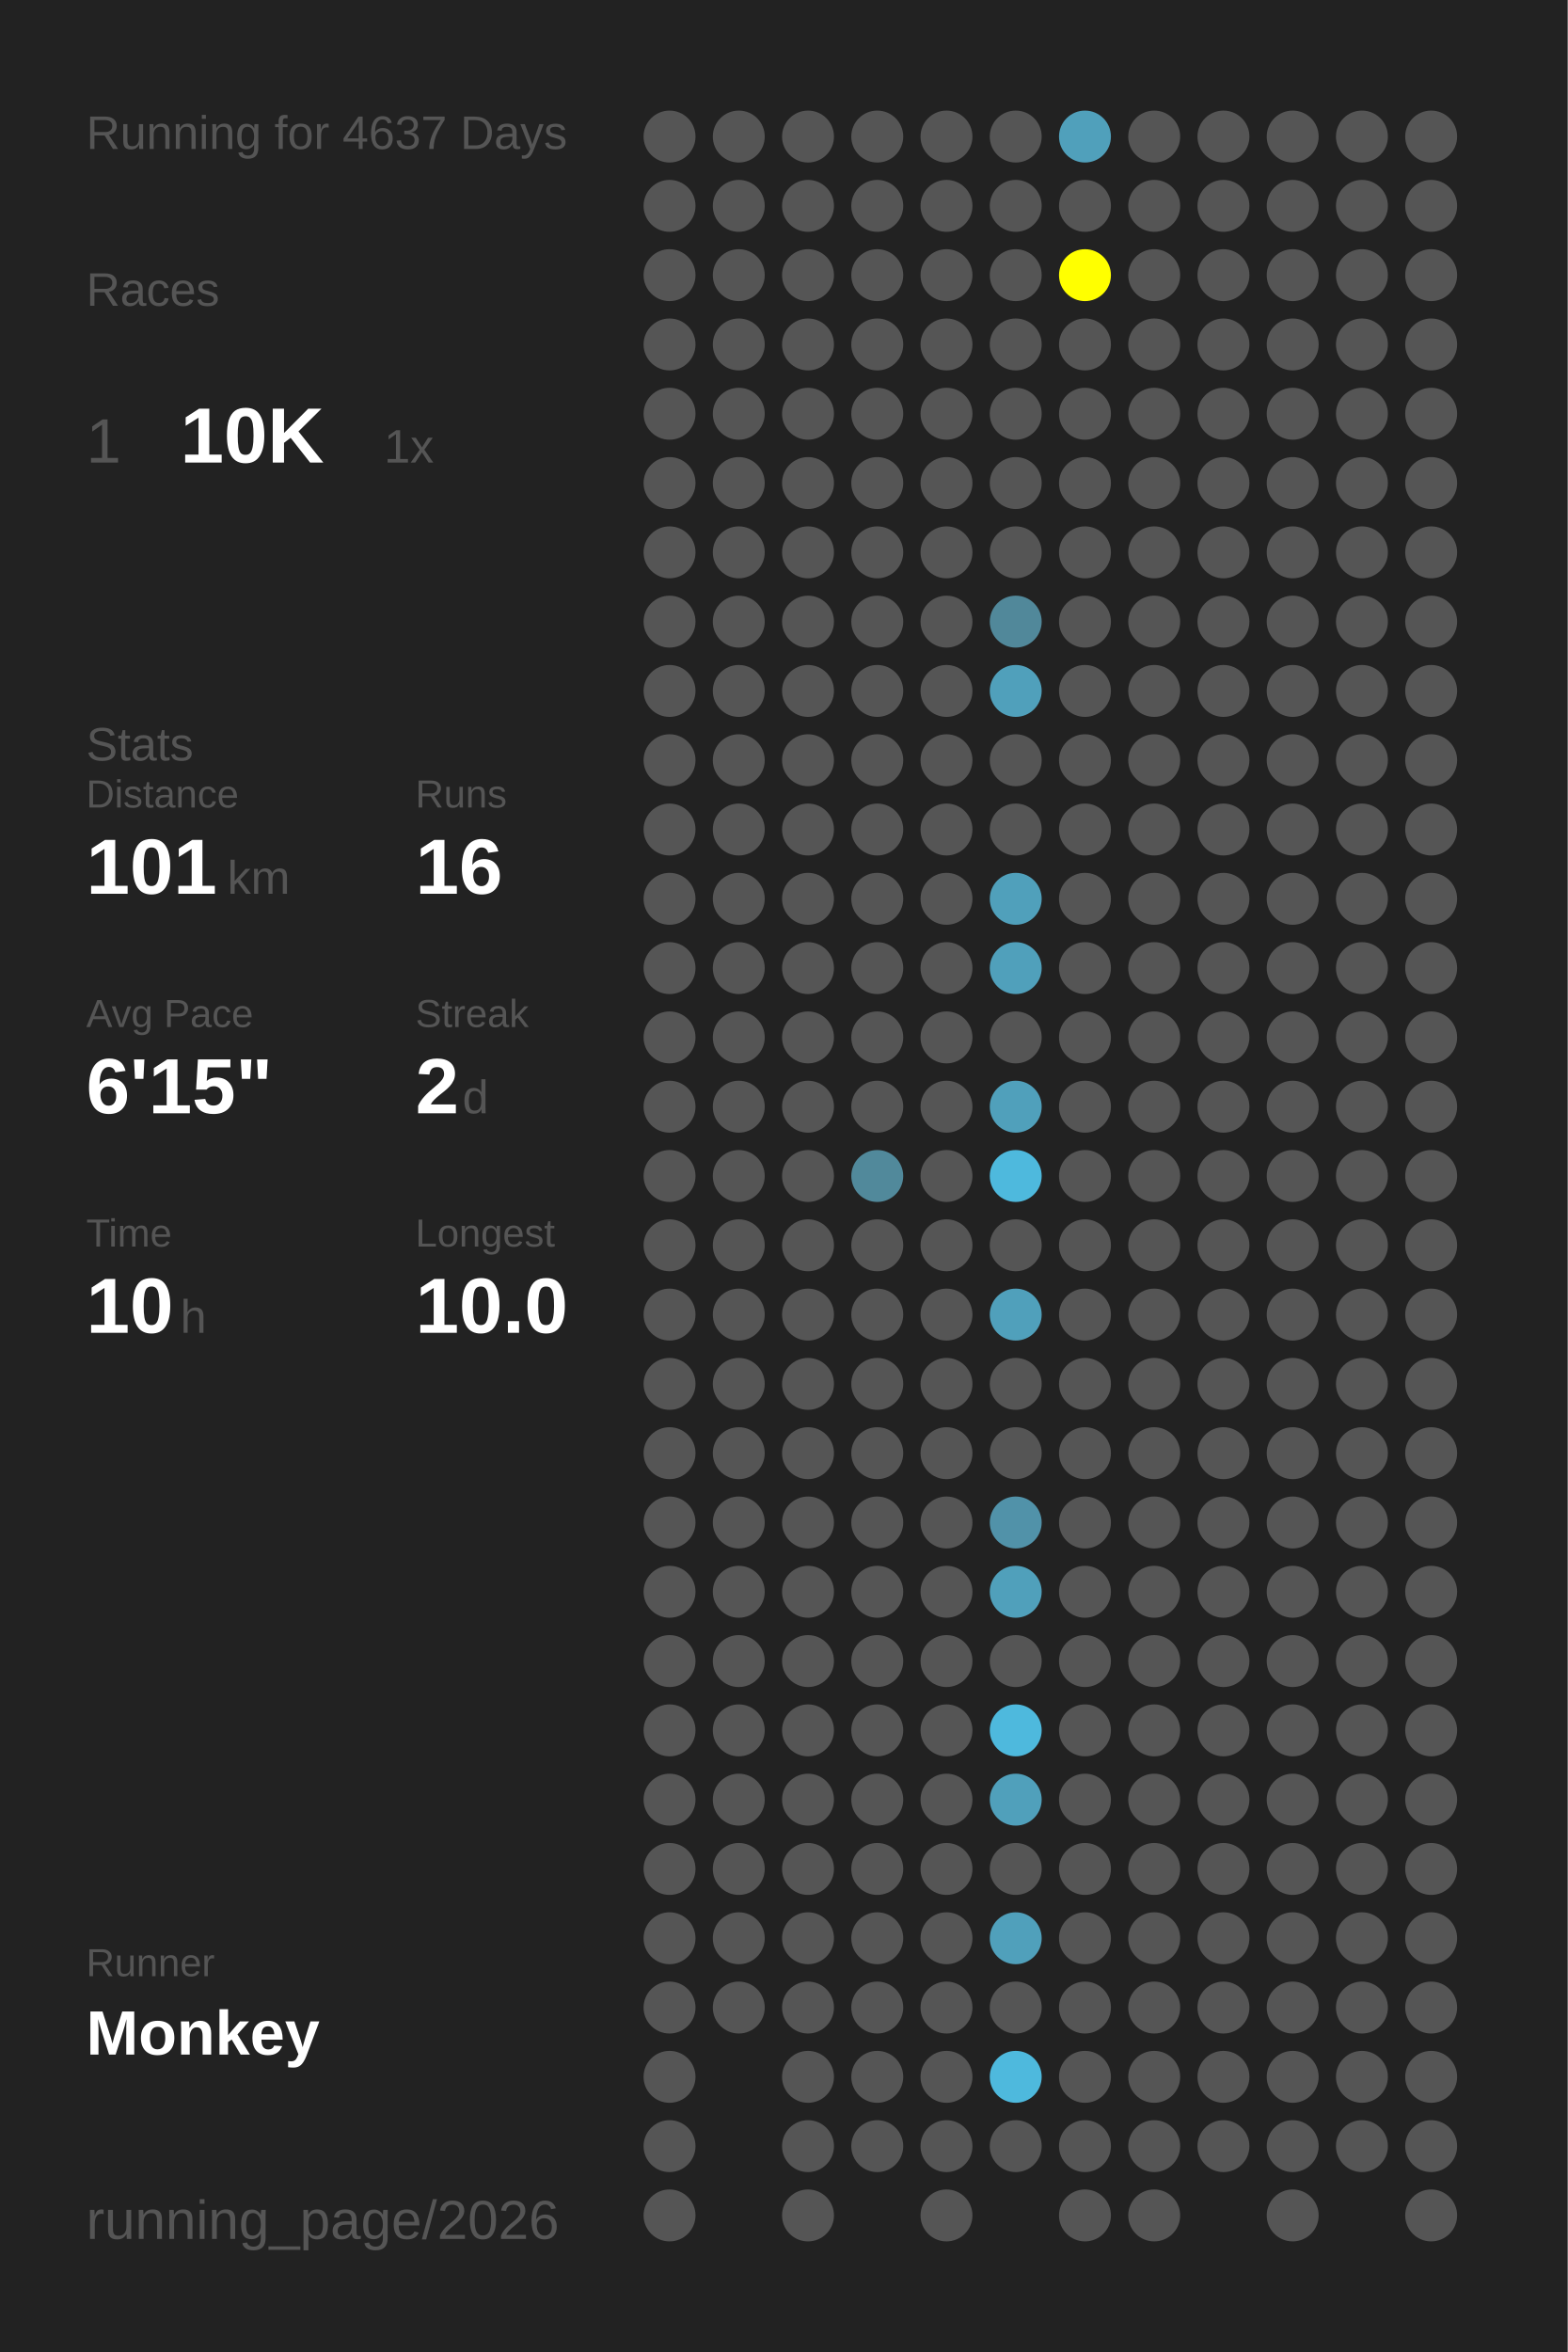
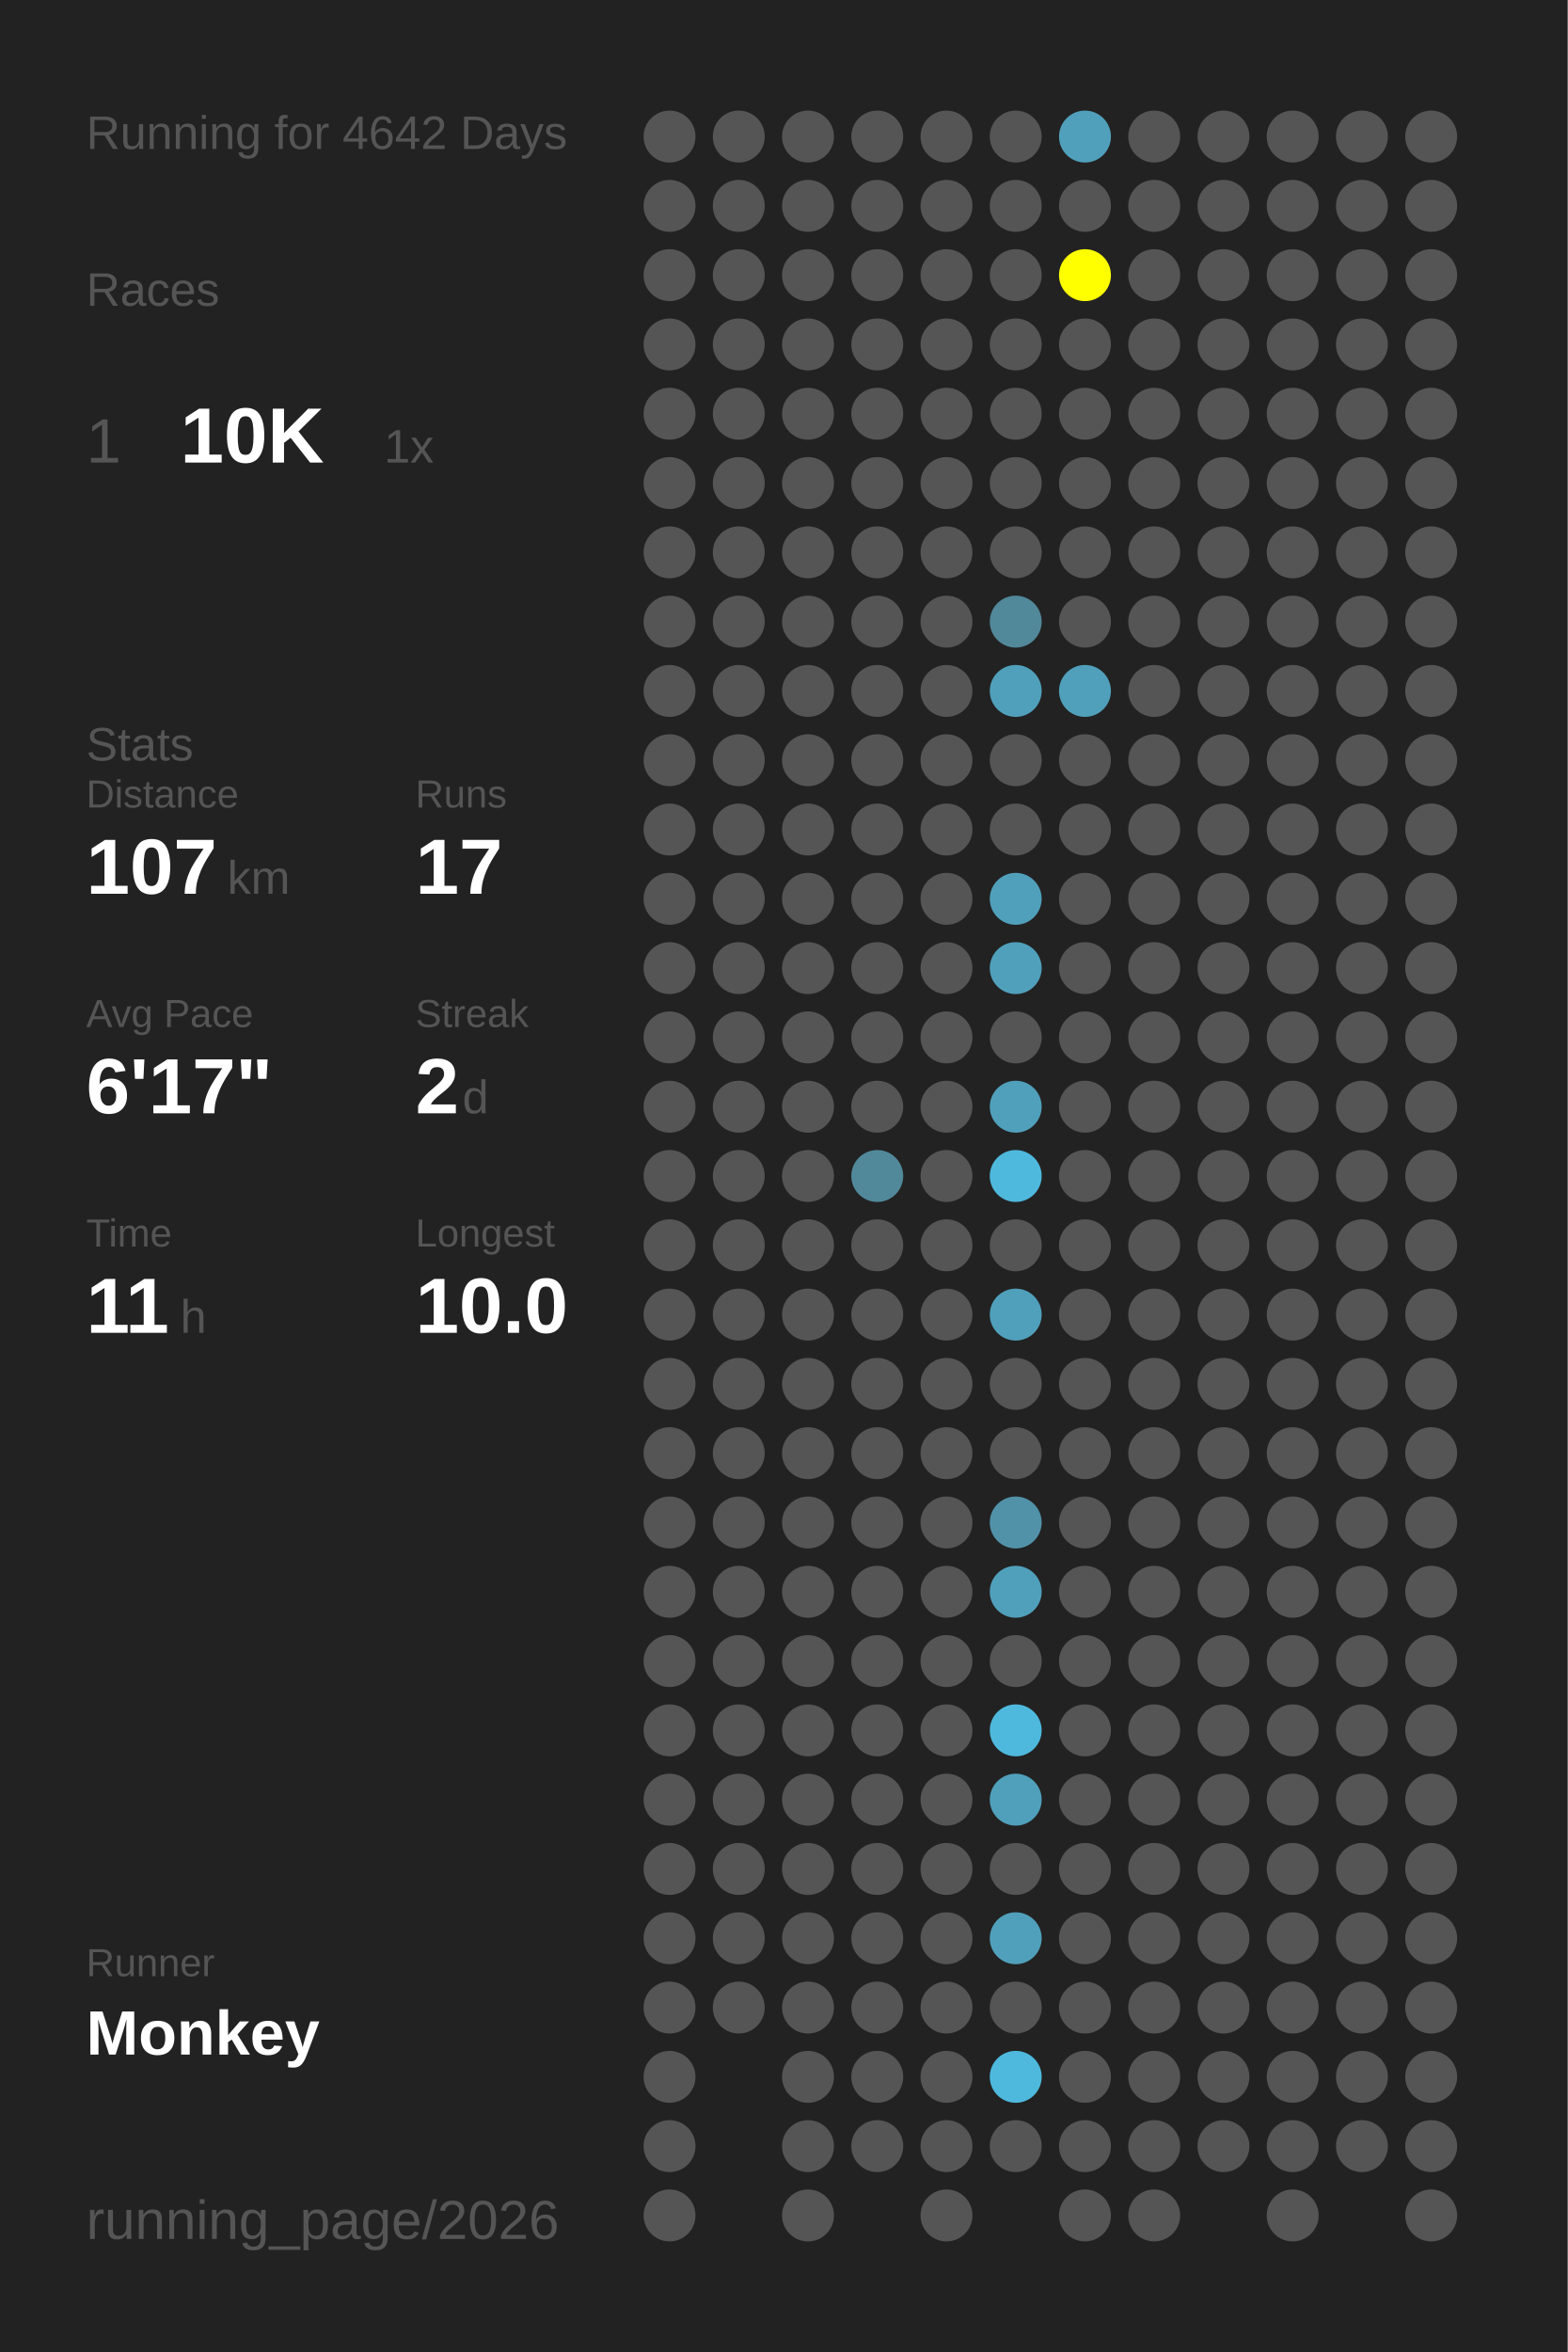
<svg xmlns="http://www.w3.org/2000/svg" baseProfile="full" height="300mm" version="1.1" viewBox="0,0,200,300" width="200mm">
  <defs />
  <rect fill="#222222" height="300" width="200" x="0" y="0" />
-   <text fill="#555555" style="font-size:6px; font-family:Arial;" x="11" y="19">Running for 4637 Days</text>
+   <text fill="#555555" style="font-size:6px; font-family:Arial;" x="11" y="19">Running for 4642 Days</text>
  <text fill="#555555" style="font-size:6px; font-family:Arial;" x="11" y="39">Races</text>
  <text fill="#555555" style="font-size:8px; font-family:Arial;" x="11" y="59">1</text>
  <text fill="#FFFFFF" style="font-size:10px; font-family:Arial; font-weight:bold;" x="23" y="59">10K</text>
  <text fill="#555555" style="font-size:6px; font-family:Arial;" x="49" y="59">1x</text>
  <text fill="#555555" style="font-size:6px; font-family:Arial;" x="11" y="97">Stats</text>
  <text fill="#555555" style="font-size:5px; font-family:Arial;" x="11" y="103">Distance</text>
-   <text fill="#FFFFFF" style="font-size:10px; font-family:Arial; font-weight:bold;" x="11" y="114">101</text>
+   <text fill="#FFFFFF" style="font-size:10px; font-family:Arial; font-weight:bold;" x="11" y="114">107</text>
  <text fill="#555555" style="font-size:6px; font-family:Arial;" x="29" y="114">km</text>
  <text fill="#555555" style="font-size:5px; font-family:Arial;" x="53" y="103">Runs</text>
-   <text fill="#FFFFFF" style="font-size:10px; font-family:Arial; font-weight:bold;" x="53" y="114">16</text>
+   <text fill="#FFFFFF" style="font-size:10px; font-family:Arial; font-weight:bold;" x="53" y="114">17</text>
  <text fill="#555555" style="font-size:5px; font-family:Arial;" x="11" y="131">Avg Pace</text>
-   <text fill="#FFFFFF" style="font-size:10px; font-family:Arial; font-weight:bold;" x="11" y="142">6'15"</text>
+   <text fill="#FFFFFF" style="font-size:10px; font-family:Arial; font-weight:bold;" x="11" y="142">6'17"</text>
  <text fill="#555555" style="font-size:5px; font-family:Arial;" x="53" y="131">Streak</text>
  <text fill="#FFFFFF" style="font-size:10px; font-family:Arial; font-weight:bold;" x="53" y="142">2</text>
  <text fill="#555555" style="font-size:6px; font-family:Arial;" x="59" y="142">d</text>
  <text fill="#555555" style="font-size:5px; font-family:Arial;" x="11" y="159">Time</text>
-   <text fill="#FFFFFF" style="font-size:10px; font-family:Arial; font-weight:bold;" x="11" y="170">10</text>
+   <text fill="#FFFFFF" style="font-size:10px; font-family:Arial; font-weight:bold;" x="11" y="170">11</text>
  <text fill="#555555" style="font-size:6px; font-family:Arial;" x="23" y="170">h</text>
  <text fill="#555555" style="font-size:5px; font-family:Arial;" x="53" y="159">Longest</text>
  <text fill="#FFFFFF" style="font-size:10px; font-family:Arial; font-weight:bold;" x="53" y="170">10.0</text>
  <text fill="#555555" style="font-size:5px; font-family:Arial;" x="11" y="252.065">Runner</text>
  <text fill="#FFFFFF" style="font-size:8px; font-family:Arial; font-weight:bold;" x="11" y="262.065">Monkey</text>
  <text fill="#555555" style="font-size:7px; font-family:Arial;" x="11" y="285.581">running_page/2026</text>
  <circle cx="85.417" cy="17.419" fill="#555555" r="3.312" />
  <circle cx="85.417" cy="26.258" fill="#555555" r="3.312" />
  <circle cx="85.417" cy="35.097" fill="#555555" r="3.312" />
  <circle cx="85.417" cy="43.935" fill="#555555" r="3.312" />
  <circle cx="85.417" cy="52.774" fill="#555555" r="3.312" />
  <circle cx="85.417" cy="61.613" fill="#555555" r="3.312" />
  <circle cx="85.417" cy="70.452" fill="#555555" r="3.312" />
  <circle cx="85.417" cy="79.29" fill="#555555" r="3.312" />
  <circle cx="85.417" cy="88.129" fill="#555555" r="3.312" />
  <circle cx="85.417" cy="96.968" fill="#555555" r="3.312" />
  <circle cx="85.417" cy="105.806" fill="#555555" r="3.312" />
  <circle cx="85.417" cy="114.645" fill="#555555" r="3.312" />
  <circle cx="85.417" cy="123.484" fill="#555555" r="3.312" />
  <circle cx="85.417" cy="132.323" fill="#555555" r="3.312" />
  <circle cx="85.417" cy="141.161" fill="#555555" r="3.312" />
  <circle cx="85.417" cy="150" fill="#555555" r="3.312" />
  <circle cx="85.417" cy="158.839" fill="#555555" r="3.312" />
  <circle cx="85.417" cy="167.677" fill="#555555" r="3.312" />
  <circle cx="85.417" cy="176.516" fill="#555555" r="3.312" />
  <circle cx="85.417" cy="185.355" fill="#555555" r="3.312" />
  <circle cx="85.417" cy="194.194" fill="#555555" r="3.312" />
  <circle cx="85.417" cy="203.032" fill="#555555" r="3.312" />
  <circle cx="85.417" cy="211.871" fill="#555555" r="3.312" />
  <circle cx="85.417" cy="220.71" fill="#555555" r="3.312" />
  <circle cx="85.417" cy="229.548" fill="#555555" r="3.312" />
  <circle cx="85.417" cy="238.387" fill="#555555" r="3.312" />
  <circle cx="85.417" cy="247.226" fill="#555555" r="3.312" />
  <circle cx="85.417" cy="256.065" fill="#555555" r="3.312" />
  <circle cx="85.417" cy="264.903" fill="#555555" r="3.312" />
  <circle cx="85.417" cy="273.742" fill="#555555" r="3.312" />
  <circle cx="85.417" cy="282.581" fill="#555555" r="3.312" />
  <circle cx="94.25" cy="17.419" fill="#555555" r="3.312" />
  <circle cx="94.25" cy="26.258" fill="#555555" r="3.312" />
  <circle cx="94.25" cy="35.097" fill="#555555" r="3.312" />
  <circle cx="94.25" cy="43.935" fill="#555555" r="3.312" />
  <circle cx="94.25" cy="52.774" fill="#555555" r="3.312" />
  <circle cx="94.25" cy="61.613" fill="#555555" r="3.312" />
  <circle cx="94.25" cy="70.452" fill="#555555" r="3.312" />
  <circle cx="94.25" cy="79.29" fill="#555555" r="3.312" />
  <circle cx="94.25" cy="88.129" fill="#555555" r="3.312" />
  <circle cx="94.25" cy="96.968" fill="#555555" r="3.312" />
  <circle cx="94.25" cy="105.806" fill="#555555" r="3.312" />
  <circle cx="94.25" cy="114.645" fill="#555555" r="3.312" />
  <circle cx="94.25" cy="123.484" fill="#555555" r="3.312" />
  <circle cx="94.25" cy="132.323" fill="#555555" r="3.312" />
  <circle cx="94.25" cy="141.161" fill="#555555" r="3.312" />
  <circle cx="94.25" cy="150" fill="#555555" r="3.312" />
  <circle cx="94.25" cy="158.839" fill="#555555" r="3.312" />
  <circle cx="94.25" cy="167.677" fill="#555555" r="3.312" />
  <circle cx="94.25" cy="176.516" fill="#555555" r="3.312" />
  <circle cx="94.25" cy="185.355" fill="#555555" r="3.312" />
  <circle cx="94.25" cy="194.194" fill="#555555" r="3.312" />
  <circle cx="94.25" cy="203.032" fill="#555555" r="3.312" />
  <circle cx="94.25" cy="211.871" fill="#555555" r="3.312" />
  <circle cx="94.25" cy="220.71" fill="#555555" r="3.312" />
  <circle cx="94.25" cy="229.548" fill="#555555" r="3.312" />
  <circle cx="94.25" cy="238.387" fill="#555555" r="3.312" />
  <circle cx="94.25" cy="247.226" fill="#555555" r="3.312" />
  <circle cx="94.25" cy="256.065" fill="#555555" r="3.312" />
  <circle cx="103.083" cy="17.419" fill="#555555" r="3.312" />
  <circle cx="103.083" cy="26.258" fill="#555555" r="3.312" />
  <circle cx="103.083" cy="35.097" fill="#555555" r="3.312" />
  <circle cx="103.083" cy="43.935" fill="#555555" r="3.312" />
  <circle cx="103.083" cy="52.774" fill="#555555" r="3.312" />
  <circle cx="103.083" cy="61.613" fill="#555555" r="3.312" />
  <circle cx="103.083" cy="70.452" fill="#555555" r="3.312" />
  <circle cx="103.083" cy="79.29" fill="#555555" r="3.312" />
  <circle cx="103.083" cy="88.129" fill="#555555" r="3.312" />
  <circle cx="103.083" cy="96.968" fill="#555555" r="3.312" />
  <circle cx="103.083" cy="105.806" fill="#555555" r="3.312" />
  <circle cx="103.083" cy="114.645" fill="#555555" r="3.312" />
  <circle cx="103.083" cy="123.484" fill="#555555" r="3.312" />
  <circle cx="103.083" cy="132.323" fill="#555555" r="3.312" />
  <circle cx="103.083" cy="141.161" fill="#555555" r="3.312" />
  <circle cx="103.083" cy="150" fill="#555555" r="3.312" />
  <circle cx="103.083" cy="158.839" fill="#555555" r="3.312" />
  <circle cx="103.083" cy="167.677" fill="#555555" r="3.312" />
  <circle cx="103.083" cy="176.516" fill="#555555" r="3.312" />
  <circle cx="103.083" cy="185.355" fill="#555555" r="3.312" />
  <circle cx="103.083" cy="194.194" fill="#555555" r="3.312" />
  <circle cx="103.083" cy="203.032" fill="#555555" r="3.312" />
  <circle cx="103.083" cy="211.871" fill="#555555" r="3.312" />
  <circle cx="103.083" cy="220.71" fill="#555555" r="3.312" />
  <circle cx="103.083" cy="229.548" fill="#555555" r="3.312" />
  <circle cx="103.083" cy="238.387" fill="#555555" r="3.312" />
  <circle cx="103.083" cy="247.226" fill="#555555" r="3.312" />
  <circle cx="103.083" cy="256.065" fill="#555555" r="3.312" />
  <circle cx="103.083" cy="264.903" fill="#555555" r="3.312" />
  <circle cx="103.083" cy="273.742" fill="#555555" r="3.312" />
  <circle cx="103.083" cy="282.581" fill="#555555" r="3.312" />
  <circle cx="111.917" cy="17.419" fill="#555555" r="3.312" />
  <circle cx="111.917" cy="26.258" fill="#555555" r="3.312" />
  <circle cx="111.917" cy="35.097" fill="#555555" r="3.312" />
  <circle cx="111.917" cy="43.935" fill="#555555" r="3.312" />
  <circle cx="111.917" cy="52.774" fill="#555555" r="3.312" />
  <circle cx="111.917" cy="61.613" fill="#555555" r="3.312" />
  <circle cx="111.917" cy="70.452" fill="#555555" r="3.312" />
  <circle cx="111.917" cy="79.29" fill="#555555" r="3.312" />
  <circle cx="111.917" cy="88.129" fill="#555555" r="3.312" />
  <circle cx="111.917" cy="96.968" fill="#555555" r="3.312" />
  <circle cx="111.917" cy="105.806" fill="#555555" r="3.312" />
  <circle cx="111.917" cy="114.645" fill="#555555" r="3.312" />
  <circle cx="111.917" cy="123.484" fill="#555555" r="3.312" />
  <circle cx="111.917" cy="132.323" fill="#555555" r="3.312" />
  <circle cx="111.917" cy="141.161" fill="#555555" r="3.312" />
  <circle cx="111.917" cy="150" fill="#51899b" r="3.312" />
  <circle cx="111.917" cy="158.839" fill="#555555" r="3.312" />
  <circle cx="111.917" cy="167.677" fill="#555555" r="3.312" />
  <circle cx="111.917" cy="176.516" fill="#555555" r="3.312" />
  <circle cx="111.917" cy="185.355" fill="#555555" r="3.312" />
  <circle cx="111.917" cy="194.194" fill="#555555" r="3.312" />
  <circle cx="111.917" cy="203.032" fill="#555555" r="3.312" />
  <circle cx="111.917" cy="211.871" fill="#555555" r="3.312" />
  <circle cx="111.917" cy="220.71" fill="#555555" r="3.312" />
  <circle cx="111.917" cy="229.548" fill="#555555" r="3.312" />
  <circle cx="111.917" cy="238.387" fill="#555555" r="3.312" />
  <circle cx="111.917" cy="247.226" fill="#555555" r="3.312" />
  <circle cx="111.917" cy="256.065" fill="#555555" r="3.312" />
  <circle cx="111.917" cy="264.903" fill="#555555" r="3.312" />
  <circle cx="111.917" cy="273.742" fill="#555555" r="3.312" />
  <circle cx="120.75" cy="17.419" fill="#555555" r="3.312" />
  <circle cx="120.75" cy="26.258" fill="#555555" r="3.312" />
  <circle cx="120.75" cy="35.097" fill="#555555" r="3.312" />
  <circle cx="120.75" cy="43.935" fill="#555555" r="3.312" />
  <circle cx="120.75" cy="52.774" fill="#555555" r="3.312" />
  <circle cx="120.75" cy="61.613" fill="#555555" r="3.312" />
  <circle cx="120.75" cy="70.452" fill="#555555" r="3.312" />
  <circle cx="120.75" cy="79.29" fill="#555555" r="3.312" />
  <circle cx="120.75" cy="88.129" fill="#555555" r="3.312" />
  <circle cx="120.75" cy="96.968" fill="#555555" r="3.312" />
  <circle cx="120.75" cy="105.806" fill="#555555" r="3.312" />
  <circle cx="120.75" cy="114.645" fill="#555555" r="3.312" />
  <circle cx="120.75" cy="123.484" fill="#555555" r="3.312" />
  <circle cx="120.75" cy="132.323" fill="#555555" r="3.312" />
  <circle cx="120.75" cy="141.161" fill="#555555" r="3.312" />
  <circle cx="120.75" cy="150" fill="#555555" r="3.312" />
  <circle cx="120.75" cy="158.839" fill="#555555" r="3.312" />
  <circle cx="120.75" cy="167.677" fill="#555555" r="3.312" />
  <circle cx="120.75" cy="176.516" fill="#555555" r="3.312" />
  <circle cx="120.75" cy="185.355" fill="#555555" r="3.312" />
  <circle cx="120.75" cy="194.194" fill="#555555" r="3.312" />
  <circle cx="120.75" cy="203.032" fill="#555555" r="3.312" />
  <circle cx="120.75" cy="211.871" fill="#555555" r="3.312" />
  <circle cx="120.75" cy="220.71" fill="#555555" r="3.312" />
  <circle cx="120.75" cy="229.548" fill="#555555" r="3.312" />
  <circle cx="120.75" cy="238.387" fill="#555555" r="3.312" />
  <circle cx="120.75" cy="247.226" fill="#555555" r="3.312" />
  <circle cx="120.75" cy="256.065" fill="#555555" r="3.312" />
  <circle cx="120.75" cy="264.903" fill="#555555" r="3.312" />
  <circle cx="120.75" cy="273.742" fill="#555555" r="3.312" />
  <circle cx="120.75" cy="282.581" fill="#555555" r="3.312" />
  <circle cx="129.583" cy="17.419" fill="#555555" r="3.312" />
  <circle cx="129.583" cy="26.258" fill="#555555" r="3.312" />
  <circle cx="129.583" cy="35.097" fill="#555555" r="3.312" />
  <circle cx="129.583" cy="43.935" fill="#555555" r="3.312" />
  <circle cx="129.583" cy="52.774" fill="#555555" r="3.312" />
  <circle cx="129.583" cy="61.613" fill="#555555" r="3.312" />
  <circle cx="129.583" cy="70.452" fill="#555555" r="3.312" />
  <circle cx="129.583" cy="79.29" fill="#51889a" r="3.312" />
  <circle cx="129.583" cy="88.129" fill="#50a0bb" r="3.312" />
  <circle cx="129.583" cy="96.968" fill="#555555" r="3.312" />
  <circle cx="129.583" cy="105.806" fill="#555555" r="3.312" />
  <circle cx="129.583" cy="114.645" fill="#50a0bb" r="3.312" />
  <circle cx="129.583" cy="123.484" fill="#50a0bb" r="3.312" />
  <circle cx="129.583" cy="132.323" fill="#555555" r="3.312" />
  <circle cx="129.583" cy="141.161" fill="#50a0bb" r="3.312" />
  <circle cx="129.583" cy="150" fill="#4eb9dd" r="3.312" />
  <circle cx="129.583" cy="158.839" fill="#555555" r="3.312" />
  <circle cx="129.583" cy="167.677" fill="#50a0bb" r="3.312" />
  <circle cx="129.583" cy="176.516" fill="#555555" r="3.312" />
  <circle cx="129.583" cy="185.355" fill="#555555" r="3.312" />
  <circle cx="129.583" cy="194.194" fill="#5192a9" r="3.312" />
  <circle cx="129.583" cy="203.032" fill="#50a0bb" r="3.312" />
  <circle cx="129.583" cy="211.871" fill="#555555" r="3.312" />
  <circle cx="129.583" cy="220.71" fill="#4eb9dd" r="3.312" />
  <circle cx="129.583" cy="229.548" fill="#50a0bb" r="3.312" />
  <circle cx="129.583" cy="238.387" fill="#555555" r="3.312" />
  <circle cx="129.583" cy="247.226" fill="#50a0bb" r="3.312" />
  <circle cx="129.583" cy="256.065" fill="#555555" r="3.312" />
  <circle cx="129.583" cy="264.903" fill="#4eb9dd" r="3.312" />
  <circle cx="129.583" cy="273.742" fill="#555555" r="3.312" />
  <circle cx="138.417" cy="17.419" fill="#50a0bb" r="3.312" />
  <circle cx="138.417" cy="26.258" fill="#555555" r="3.312" />
  <circle cx="138.417" cy="35.097" fill="#FFFF00" r="3.312" />
  <circle cx="138.417" cy="43.935" fill="#555555" r="3.312" />
  <circle cx="138.417" cy="52.774" fill="#555555" r="3.312" />
  <circle cx="138.417" cy="61.613" fill="#555555" r="3.312" />
  <circle cx="138.417" cy="70.452" fill="#555555" r="3.312" />
  <circle cx="138.417" cy="79.29" fill="#555555" r="3.312" />
-   <circle cx="138.417" cy="88.129" fill="#555555" r="3.312" />
+   <circle cx="138.417" cy="88.129" fill="#50a0bb" r="3.312" />
  <circle cx="138.417" cy="96.968" fill="#555555" r="3.312" />
  <circle cx="138.417" cy="105.806" fill="#555555" r="3.312" />
  <circle cx="138.417" cy="114.645" fill="#555555" r="3.312" />
  <circle cx="138.417" cy="123.484" fill="#555555" r="3.312" />
  <circle cx="138.417" cy="132.323" fill="#555555" r="3.312" />
  <circle cx="138.417" cy="141.161" fill="#555555" r="3.312" />
  <circle cx="138.417" cy="150" fill="#555555" r="3.312" />
  <circle cx="138.417" cy="158.839" fill="#555555" r="3.312" />
  <circle cx="138.417" cy="167.677" fill="#555555" r="3.312" />
  <circle cx="138.417" cy="176.516" fill="#555555" r="3.312" />
  <circle cx="138.417" cy="185.355" fill="#555555" r="3.312" />
  <circle cx="138.417" cy="194.194" fill="#555555" r="3.312" />
  <circle cx="138.417" cy="203.032" fill="#555555" r="3.312" />
  <circle cx="138.417" cy="211.871" fill="#555555" r="3.312" />
  <circle cx="138.417" cy="220.71" fill="#555555" r="3.312" />
  <circle cx="138.417" cy="229.548" fill="#555555" r="3.312" />
  <circle cx="138.417" cy="238.387" fill="#555555" r="3.312" />
  <circle cx="138.417" cy="247.226" fill="#555555" r="3.312" />
  <circle cx="138.417" cy="256.065" fill="#555555" r="3.312" />
  <circle cx="138.417" cy="264.903" fill="#555555" r="3.312" />
  <circle cx="138.417" cy="273.742" fill="#555555" r="3.312" />
  <circle cx="138.417" cy="282.581" fill="#555555" r="3.312" />
  <circle cx="147.25" cy="17.419" fill="#555555" r="3.312" />
  <circle cx="147.25" cy="26.258" fill="#555555" r="3.312" />
  <circle cx="147.25" cy="35.097" fill="#555555" r="3.312" />
  <circle cx="147.25" cy="43.935" fill="#555555" r="3.312" />
  <circle cx="147.25" cy="52.774" fill="#555555" r="3.312" />
  <circle cx="147.25" cy="61.613" fill="#555555" r="3.312" />
  <circle cx="147.25" cy="70.452" fill="#555555" r="3.312" />
  <circle cx="147.25" cy="79.29" fill="#555555" r="3.312" />
  <circle cx="147.25" cy="88.129" fill="#555555" r="3.312" />
  <circle cx="147.25" cy="96.968" fill="#555555" r="3.312" />
  <circle cx="147.25" cy="105.806" fill="#555555" r="3.312" />
  <circle cx="147.25" cy="114.645" fill="#555555" r="3.312" />
  <circle cx="147.25" cy="123.484" fill="#555555" r="3.312" />
  <circle cx="147.25" cy="132.323" fill="#555555" r="3.312" />
  <circle cx="147.25" cy="141.161" fill="#555555" r="3.312" />
  <circle cx="147.25" cy="150" fill="#555555" r="3.312" />
  <circle cx="147.25" cy="158.839" fill="#555555" r="3.312" />
  <circle cx="147.25" cy="167.677" fill="#555555" r="3.312" />
  <circle cx="147.25" cy="176.516" fill="#555555" r="3.312" />
  <circle cx="147.25" cy="185.355" fill="#555555" r="3.312" />
  <circle cx="147.25" cy="194.194" fill="#555555" r="3.312" />
  <circle cx="147.25" cy="203.032" fill="#555555" r="3.312" />
  <circle cx="147.25" cy="211.871" fill="#555555" r="3.312" />
  <circle cx="147.25" cy="220.71" fill="#555555" r="3.312" />
  <circle cx="147.25" cy="229.548" fill="#555555" r="3.312" />
  <circle cx="147.25" cy="238.387" fill="#555555" r="3.312" />
  <circle cx="147.25" cy="247.226" fill="#555555" r="3.312" />
  <circle cx="147.25" cy="256.065" fill="#555555" r="3.312" />
  <circle cx="147.25" cy="264.903" fill="#555555" r="3.312" />
  <circle cx="147.25" cy="273.742" fill="#555555" r="3.312" />
  <circle cx="147.25" cy="282.581" fill="#555555" r="3.312" />
  <circle cx="156.083" cy="17.419" fill="#555555" r="3.312" />
  <circle cx="156.083" cy="26.258" fill="#555555" r="3.312" />
  <circle cx="156.083" cy="35.097" fill="#555555" r="3.312" />
  <circle cx="156.083" cy="43.935" fill="#555555" r="3.312" />
  <circle cx="156.083" cy="52.774" fill="#555555" r="3.312" />
  <circle cx="156.083" cy="61.613" fill="#555555" r="3.312" />
  <circle cx="156.083" cy="70.452" fill="#555555" r="3.312" />
  <circle cx="156.083" cy="79.29" fill="#555555" r="3.312" />
  <circle cx="156.083" cy="88.129" fill="#555555" r="3.312" />
  <circle cx="156.083" cy="96.968" fill="#555555" r="3.312" />
  <circle cx="156.083" cy="105.806" fill="#555555" r="3.312" />
  <circle cx="156.083" cy="114.645" fill="#555555" r="3.312" />
  <circle cx="156.083" cy="123.484" fill="#555555" r="3.312" />
  <circle cx="156.083" cy="132.323" fill="#555555" r="3.312" />
  <circle cx="156.083" cy="141.161" fill="#555555" r="3.312" />
  <circle cx="156.083" cy="150" fill="#555555" r="3.312" />
  <circle cx="156.083" cy="158.839" fill="#555555" r="3.312" />
  <circle cx="156.083" cy="167.677" fill="#555555" r="3.312" />
  <circle cx="156.083" cy="176.516" fill="#555555" r="3.312" />
  <circle cx="156.083" cy="185.355" fill="#555555" r="3.312" />
  <circle cx="156.083" cy="194.194" fill="#555555" r="3.312" />
  <circle cx="156.083" cy="203.032" fill="#555555" r="3.312" />
  <circle cx="156.083" cy="211.871" fill="#555555" r="3.312" />
  <circle cx="156.083" cy="220.71" fill="#555555" r="3.312" />
  <circle cx="156.083" cy="229.548" fill="#555555" r="3.312" />
  <circle cx="156.083" cy="238.387" fill="#555555" r="3.312" />
  <circle cx="156.083" cy="247.226" fill="#555555" r="3.312" />
  <circle cx="156.083" cy="256.065" fill="#555555" r="3.312" />
  <circle cx="156.083" cy="264.903" fill="#555555" r="3.312" />
  <circle cx="156.083" cy="273.742" fill="#555555" r="3.312" />
  <circle cx="164.917" cy="17.419" fill="#555555" r="3.312" />
  <circle cx="164.917" cy="26.258" fill="#555555" r="3.312" />
  <circle cx="164.917" cy="35.097" fill="#555555" r="3.312" />
  <circle cx="164.917" cy="43.935" fill="#555555" r="3.312" />
  <circle cx="164.917" cy="52.774" fill="#555555" r="3.312" />
  <circle cx="164.917" cy="61.613" fill="#555555" r="3.312" />
  <circle cx="164.917" cy="70.452" fill="#555555" r="3.312" />
  <circle cx="164.917" cy="79.29" fill="#555555" r="3.312" />
  <circle cx="164.917" cy="88.129" fill="#555555" r="3.312" />
  <circle cx="164.917" cy="96.968" fill="#555555" r="3.312" />
  <circle cx="164.917" cy="105.806" fill="#555555" r="3.312" />
  <circle cx="164.917" cy="114.645" fill="#555555" r="3.312" />
  <circle cx="164.917" cy="123.484" fill="#555555" r="3.312" />
  <circle cx="164.917" cy="132.323" fill="#555555" r="3.312" />
  <circle cx="164.917" cy="141.161" fill="#555555" r="3.312" />
  <circle cx="164.917" cy="150" fill="#555555" r="3.312" />
  <circle cx="164.917" cy="158.839" fill="#555555" r="3.312" />
  <circle cx="164.917" cy="167.677" fill="#555555" r="3.312" />
  <circle cx="164.917" cy="176.516" fill="#555555" r="3.312" />
  <circle cx="164.917" cy="185.355" fill="#555555" r="3.312" />
  <circle cx="164.917" cy="194.194" fill="#555555" r="3.312" />
  <circle cx="164.917" cy="203.032" fill="#555555" r="3.312" />
  <circle cx="164.917" cy="211.871" fill="#555555" r="3.312" />
  <circle cx="164.917" cy="220.71" fill="#555555" r="3.312" />
  <circle cx="164.917" cy="229.548" fill="#555555" r="3.312" />
  <circle cx="164.917" cy="238.387" fill="#555555" r="3.312" />
  <circle cx="164.917" cy="247.226" fill="#555555" r="3.312" />
  <circle cx="164.917" cy="256.065" fill="#555555" r="3.312" />
  <circle cx="164.917" cy="264.903" fill="#555555" r="3.312" />
  <circle cx="164.917" cy="273.742" fill="#555555" r="3.312" />
  <circle cx="164.917" cy="282.581" fill="#555555" r="3.312" />
  <circle cx="173.75" cy="17.419" fill="#555555" r="3.312" />
  <circle cx="173.75" cy="26.258" fill="#555555" r="3.312" />
  <circle cx="173.75" cy="35.097" fill="#555555" r="3.312" />
  <circle cx="173.75" cy="43.935" fill="#555555" r="3.312" />
  <circle cx="173.75" cy="52.774" fill="#555555" r="3.312" />
  <circle cx="173.75" cy="61.613" fill="#555555" r="3.312" />
  <circle cx="173.75" cy="70.452" fill="#555555" r="3.312" />
  <circle cx="173.75" cy="79.29" fill="#555555" r="3.312" />
  <circle cx="173.75" cy="88.129" fill="#555555" r="3.312" />
  <circle cx="173.75" cy="96.968" fill="#555555" r="3.312" />
  <circle cx="173.75" cy="105.806" fill="#555555" r="3.312" />
  <circle cx="173.75" cy="114.645" fill="#555555" r="3.312" />
  <circle cx="173.75" cy="123.484" fill="#555555" r="3.312" />
  <circle cx="173.75" cy="132.323" fill="#555555" r="3.312" />
  <circle cx="173.75" cy="141.161" fill="#555555" r="3.312" />
  <circle cx="173.75" cy="150" fill="#555555" r="3.312" />
  <circle cx="173.75" cy="158.839" fill="#555555" r="3.312" />
  <circle cx="173.75" cy="167.677" fill="#555555" r="3.312" />
  <circle cx="173.75" cy="176.516" fill="#555555" r="3.312" />
  <circle cx="173.75" cy="185.355" fill="#555555" r="3.312" />
  <circle cx="173.75" cy="194.194" fill="#555555" r="3.312" />
  <circle cx="173.75" cy="203.032" fill="#555555" r="3.312" />
  <circle cx="173.75" cy="211.871" fill="#555555" r="3.312" />
  <circle cx="173.75" cy="220.71" fill="#555555" r="3.312" />
  <circle cx="173.75" cy="229.548" fill="#555555" r="3.312" />
  <circle cx="173.75" cy="238.387" fill="#555555" r="3.312" />
  <circle cx="173.75" cy="247.226" fill="#555555" r="3.312" />
  <circle cx="173.75" cy="256.065" fill="#555555" r="3.312" />
  <circle cx="173.75" cy="264.903" fill="#555555" r="3.312" />
  <circle cx="173.75" cy="273.742" fill="#555555" r="3.312" />
  <circle cx="182.583" cy="17.419" fill="#555555" r="3.312" />
  <circle cx="182.583" cy="26.258" fill="#555555" r="3.312" />
  <circle cx="182.583" cy="35.097" fill="#555555" r="3.312" />
  <circle cx="182.583" cy="43.935" fill="#555555" r="3.312" />
  <circle cx="182.583" cy="52.774" fill="#555555" r="3.312" />
  <circle cx="182.583" cy="61.613" fill="#555555" r="3.312" />
  <circle cx="182.583" cy="70.452" fill="#555555" r="3.312" />
  <circle cx="182.583" cy="79.29" fill="#555555" r="3.312" />
  <circle cx="182.583" cy="88.129" fill="#555555" r="3.312" />
  <circle cx="182.583" cy="96.968" fill="#555555" r="3.312" />
  <circle cx="182.583" cy="105.806" fill="#555555" r="3.312" />
  <circle cx="182.583" cy="114.645" fill="#555555" r="3.312" />
  <circle cx="182.583" cy="123.484" fill="#555555" r="3.312" />
  <circle cx="182.583" cy="132.323" fill="#555555" r="3.312" />
  <circle cx="182.583" cy="141.161" fill="#555555" r="3.312" />
  <circle cx="182.583" cy="150" fill="#555555" r="3.312" />
  <circle cx="182.583" cy="158.839" fill="#555555" r="3.312" />
  <circle cx="182.583" cy="167.677" fill="#555555" r="3.312" />
  <circle cx="182.583" cy="176.516" fill="#555555" r="3.312" />
  <circle cx="182.583" cy="185.355" fill="#555555" r="3.312" />
  <circle cx="182.583" cy="194.194" fill="#555555" r="3.312" />
  <circle cx="182.583" cy="203.032" fill="#555555" r="3.312" />
  <circle cx="182.583" cy="211.871" fill="#555555" r="3.312" />
  <circle cx="182.583" cy="220.71" fill="#555555" r="3.312" />
  <circle cx="182.583" cy="229.548" fill="#555555" r="3.312" />
  <circle cx="182.583" cy="238.387" fill="#555555" r="3.312" />
  <circle cx="182.583" cy="247.226" fill="#555555" r="3.312" />
  <circle cx="182.583" cy="256.065" fill="#555555" r="3.312" />
  <circle cx="182.583" cy="264.903" fill="#555555" r="3.312" />
  <circle cx="182.583" cy="273.742" fill="#555555" r="3.312" />
  <circle cx="182.583" cy="282.581" fill="#555555" r="3.312" />
</svg>
